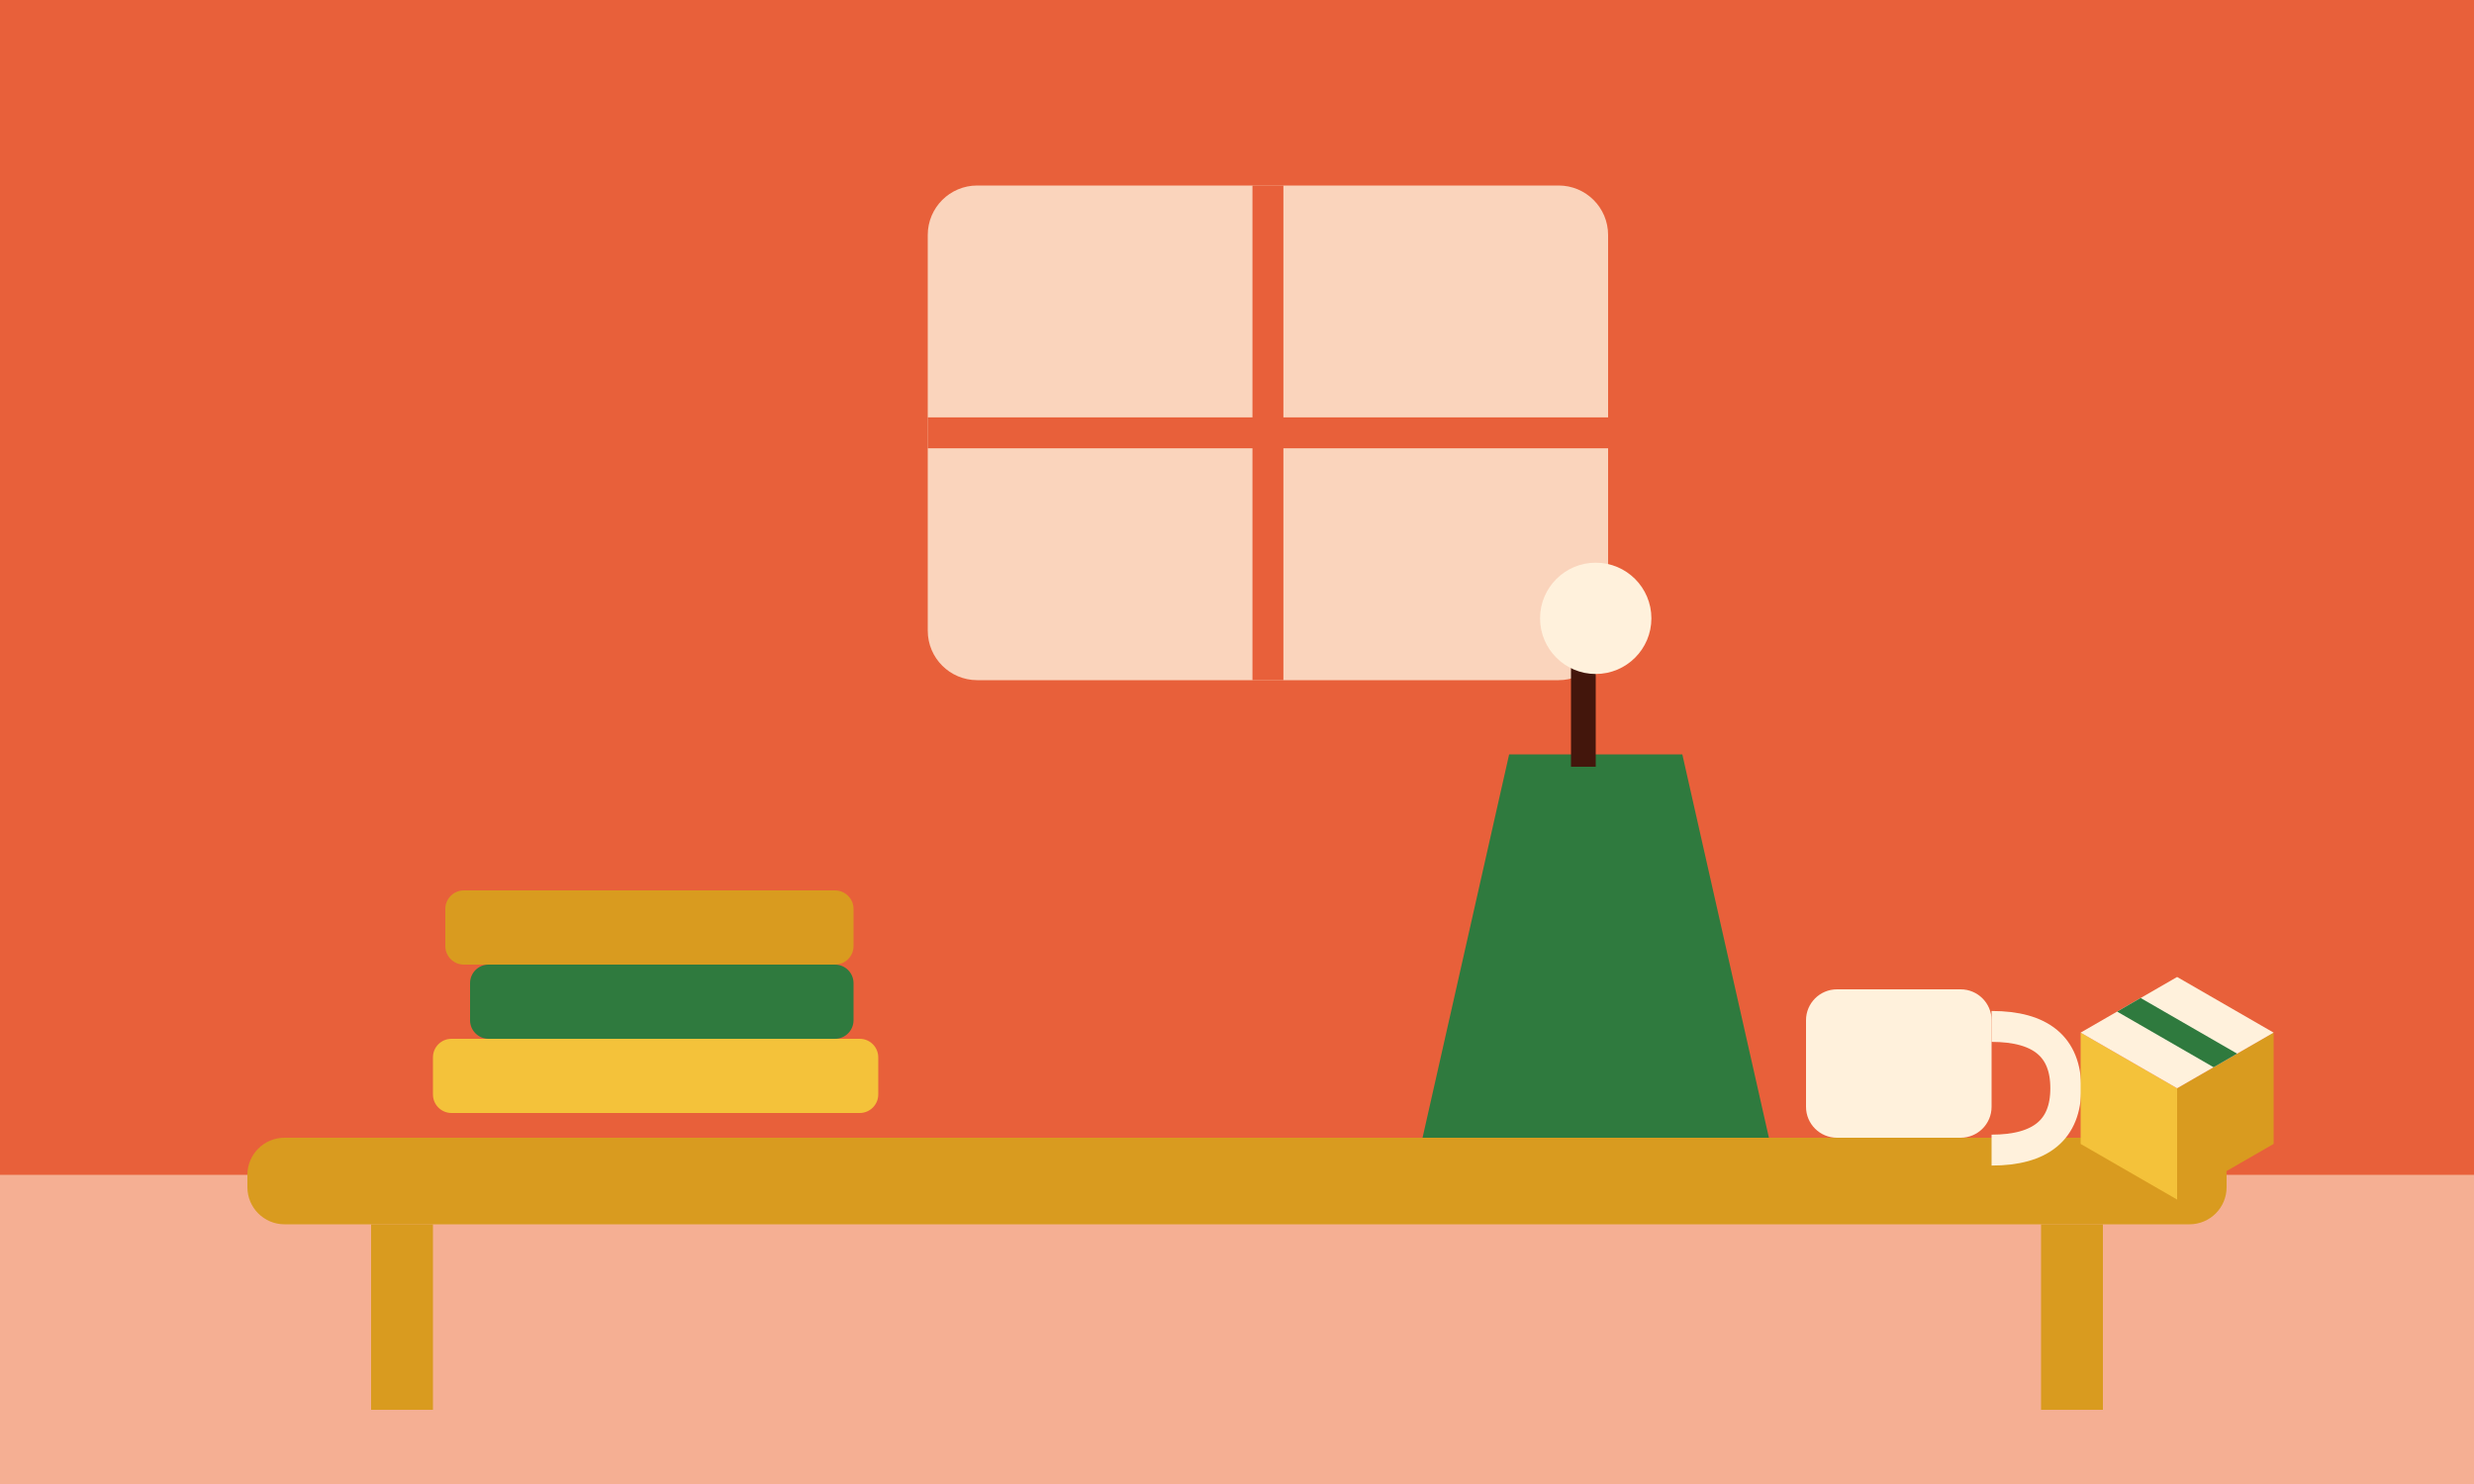
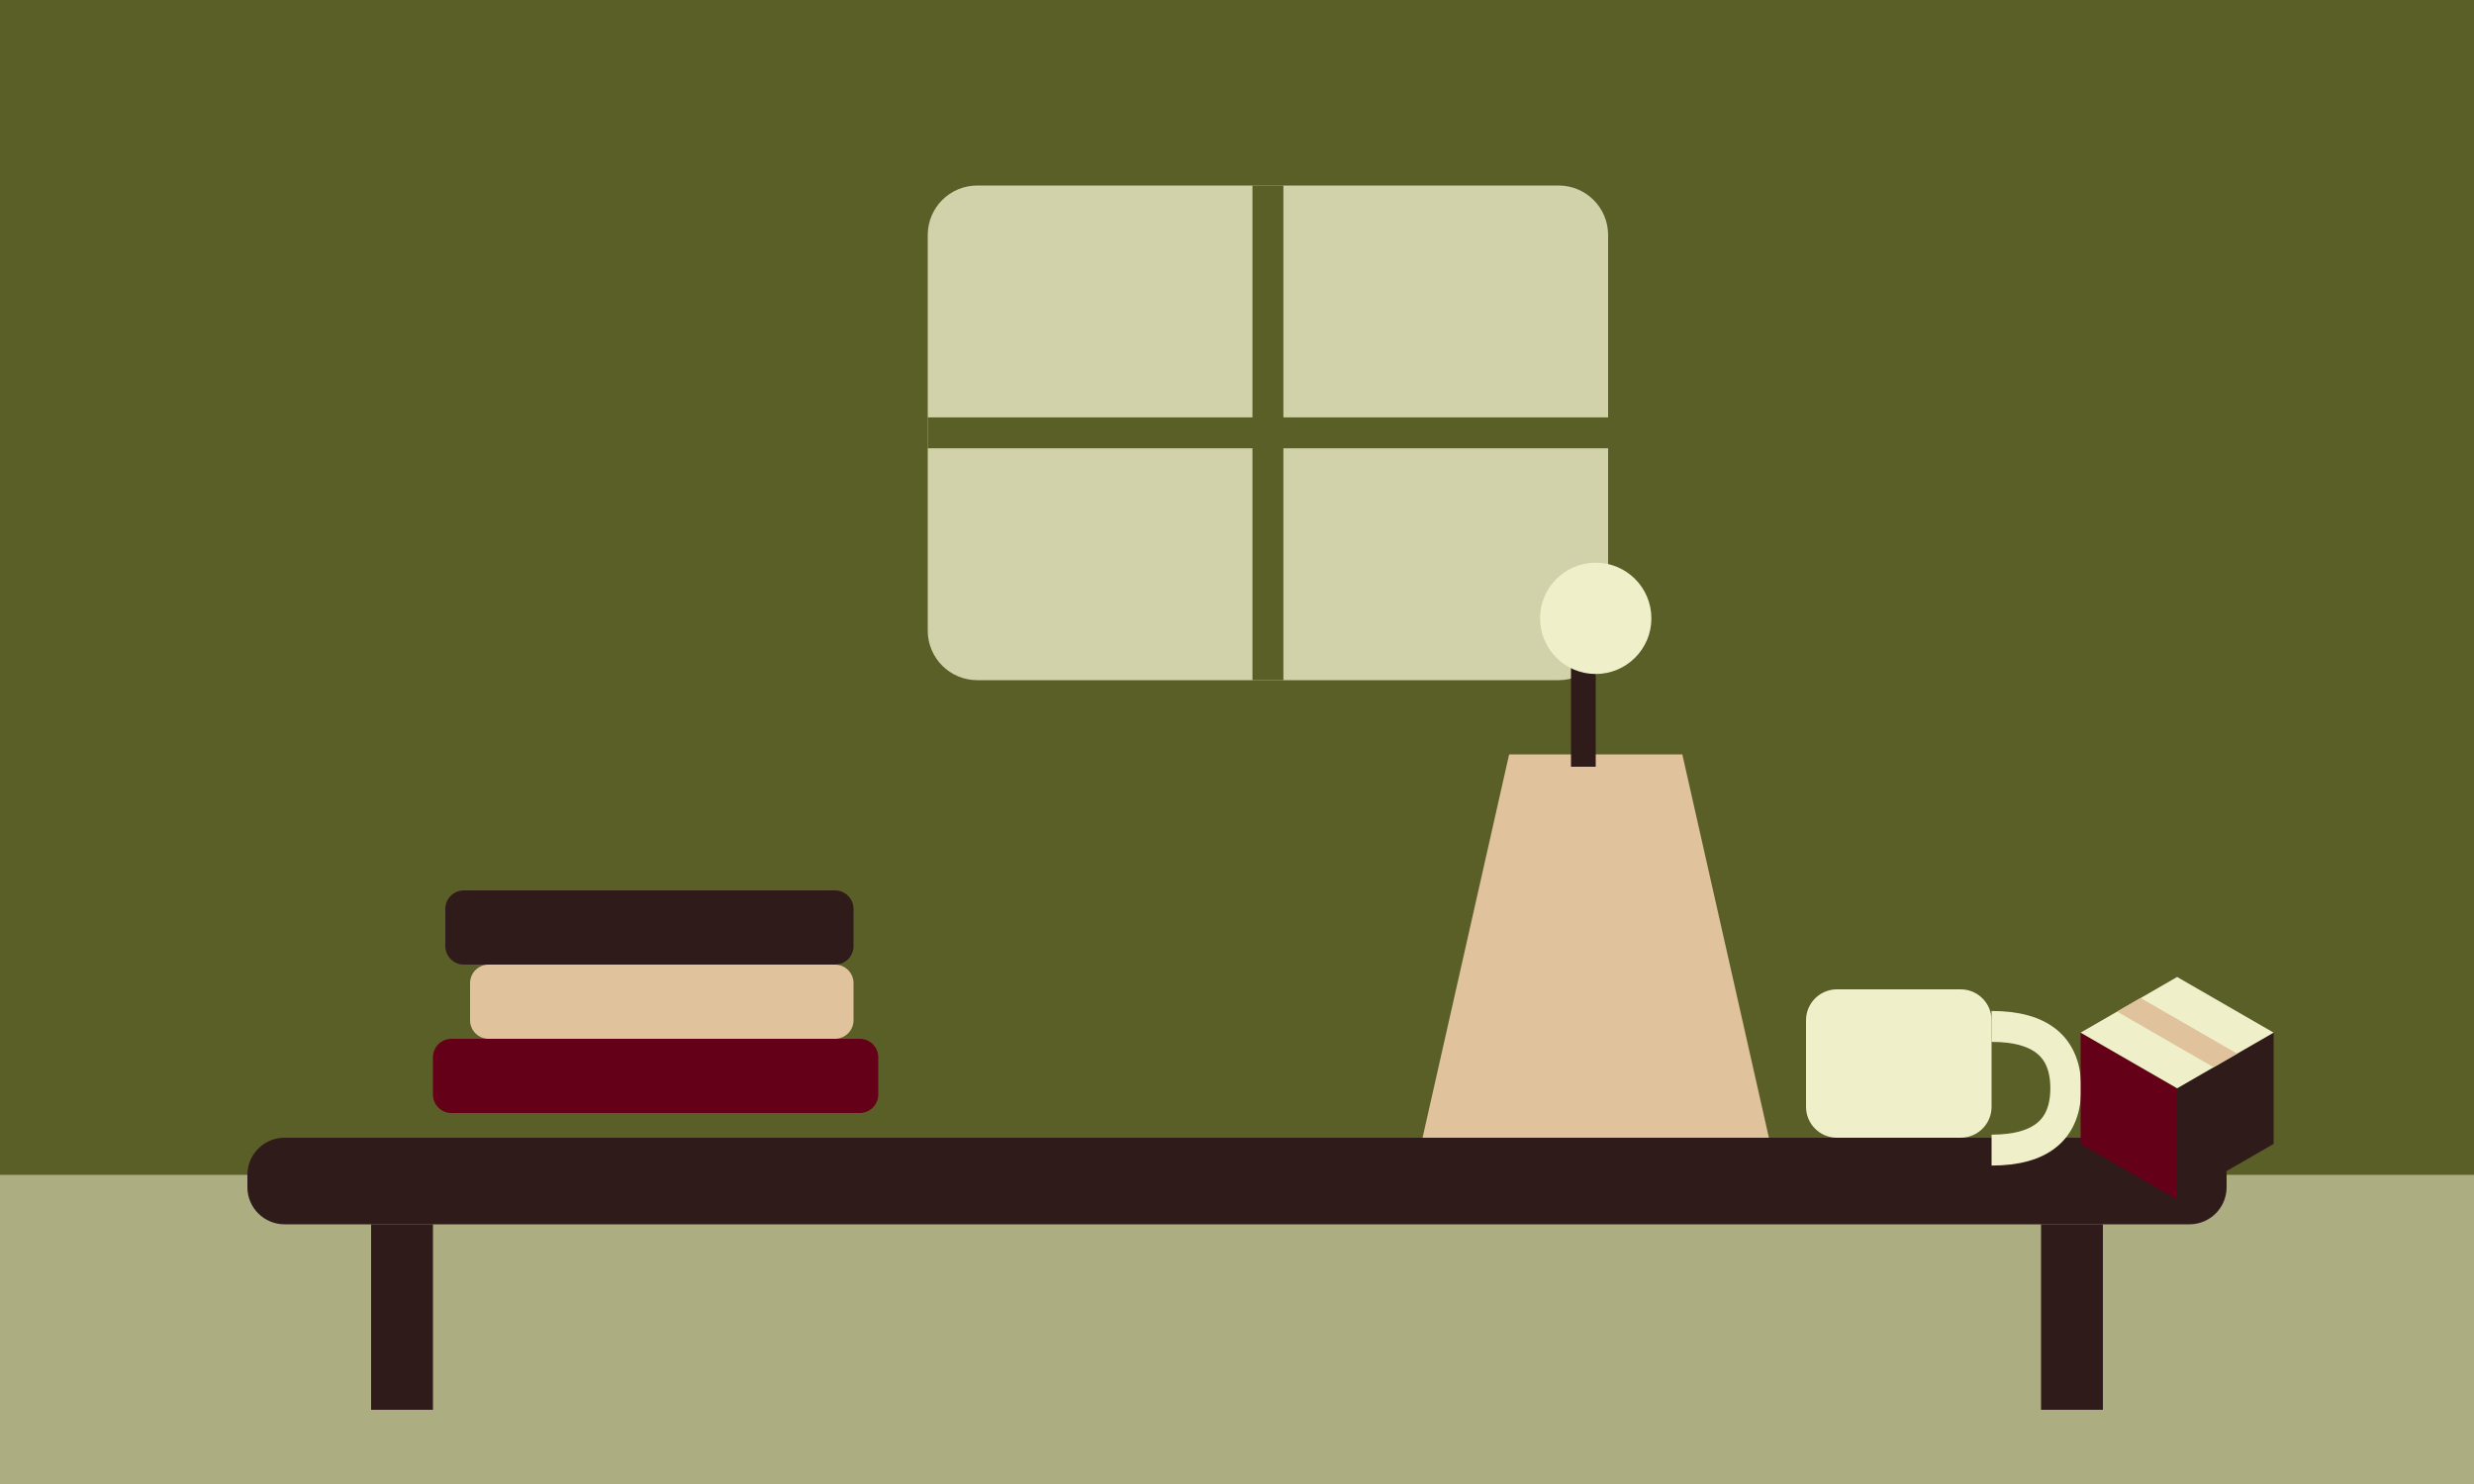
<svg xmlns="http://www.w3.org/2000/svg" viewBox="0 0 400 240" preserveAspectRatio="xMidYMid slice">
-   <rect width="400" height="240" fill="#e8603a" />
-   <rect x="150" y="30" width="110" height="80" rx="8" fill="#fff1dc" opacity=".8" />
-   <path d="M205 30 v80 M150 70 h110" stroke="#e8603a" stroke-width="5" />
-   <rect x="0" y="190" width="400" height="50" fill="#fff1dc" opacity=".55" />
-   <rect x="40" y="184" width="320" height="14" rx="6" fill="#d99b1f" />
-   <rect x="60" y="198" width="10" height="30" fill="#d99b1f" />
-   <rect x="330" y="198" width="10" height="30" fill="#d99b1f" />
-   <rect x="70" y="168" width="72" height="12" rx="3" fill="#f4c23a" />
-   <rect x="76" y="156" width="62" height="12" rx="3" fill="#2f7a3e" />
-   <rect x="72" y="144" width="66" height="12" rx="3" fill="#d99b1f" />
-   <path d="M230 184 l14 -62 h28 l14 62z" fill="#2f7a3e" />
-   <rect x="254" y="104" width="4" height="20" fill="#43160c" />
-   <circle cx="258" cy="100" r="9" fill="#fff1dc" />
-   <rect x="292" y="160" width="30" height="24" rx="5" fill="#fff1dc" />
-   <path d="M322 166 q12 0 12 10 t-12 10" fill="none" stroke="#fff1dc" stroke-width="5" />
-   <polygon points="336.4,167.0 352.0,176.0 352.0,194.0 336.4,185.0" fill="#f4c23a" />
-   <polygon points="352.0,176.0 367.6,167.0 367.6,185.0 352.0,194.0" fill="#d99b1f" />
-   <polygon points="352.0,158.0 367.6,167.0 352.0,176.0 336.4,167.0" fill="#fff1dc" />
-   <polygon points="346.1,161.4 342.3,163.6 357.9,172.6 361.7,170.4" fill="#2f7a3e" />
+   <rect width="400" height="240" fill="#5A5E27" />
+   <rect x="150" y="30" width="110" height="80" rx="8" fill="#EFEFC9" opacity=".8" />
+   <path d="M205 30 v80 M150 70 h110" stroke="#5A5E27" stroke-width="5" />
+   <rect x="0" y="190" width="400" height="50" fill="#EFEFC9" opacity=".55" />
+   <rect x="40" y="184" width="320" height="14" rx="6" fill="#2F1B1A" />
+   <rect x="60" y="198" width="10" height="30" fill="#2F1B1A" />
+   <rect x="330" y="198" width="10" height="30" fill="#2F1B1A" />
+   <rect x="70" y="168" width="72" height="12" rx="3" fill="#640017" />
+   <rect x="76" y="156" width="62" height="12" rx="3" fill="#E0C39D" />
+   <rect x="72" y="144" width="66" height="12" rx="3" fill="#2F1B1A" />
+   <path d="M230 184 l14 -62 h28 l14 62z" fill="#E0C39D" />
+   <rect x="254" y="104" width="4" height="20" fill="#2F1B1A" />
+   <circle cx="258" cy="100" r="9" fill="#EFEFC9" />
+   <rect x="292" y="160" width="30" height="24" rx="5" fill="#EFEFC9" />
+   <path d="M322 166 q12 0 12 10 t-12 10" fill="none" stroke="#EFEFC9" stroke-width="5" />
+   <polygon points="336.4,167.0 352.0,176.0 352.0,194.0 336.4,185.0" fill="#640017" />
+   <polygon points="352.0,176.0 367.6,167.0 367.6,185.0 352.0,194.0" fill="#2F1B1A" />
+   <polygon points="352.0,158.0 367.6,167.0 352.0,176.0 336.4,167.0" fill="#EFEFC9" />
+   <polygon points="346.1,161.4 342.3,163.6 357.9,172.6 361.7,170.4" fill="#E0C39D" />
</svg>
